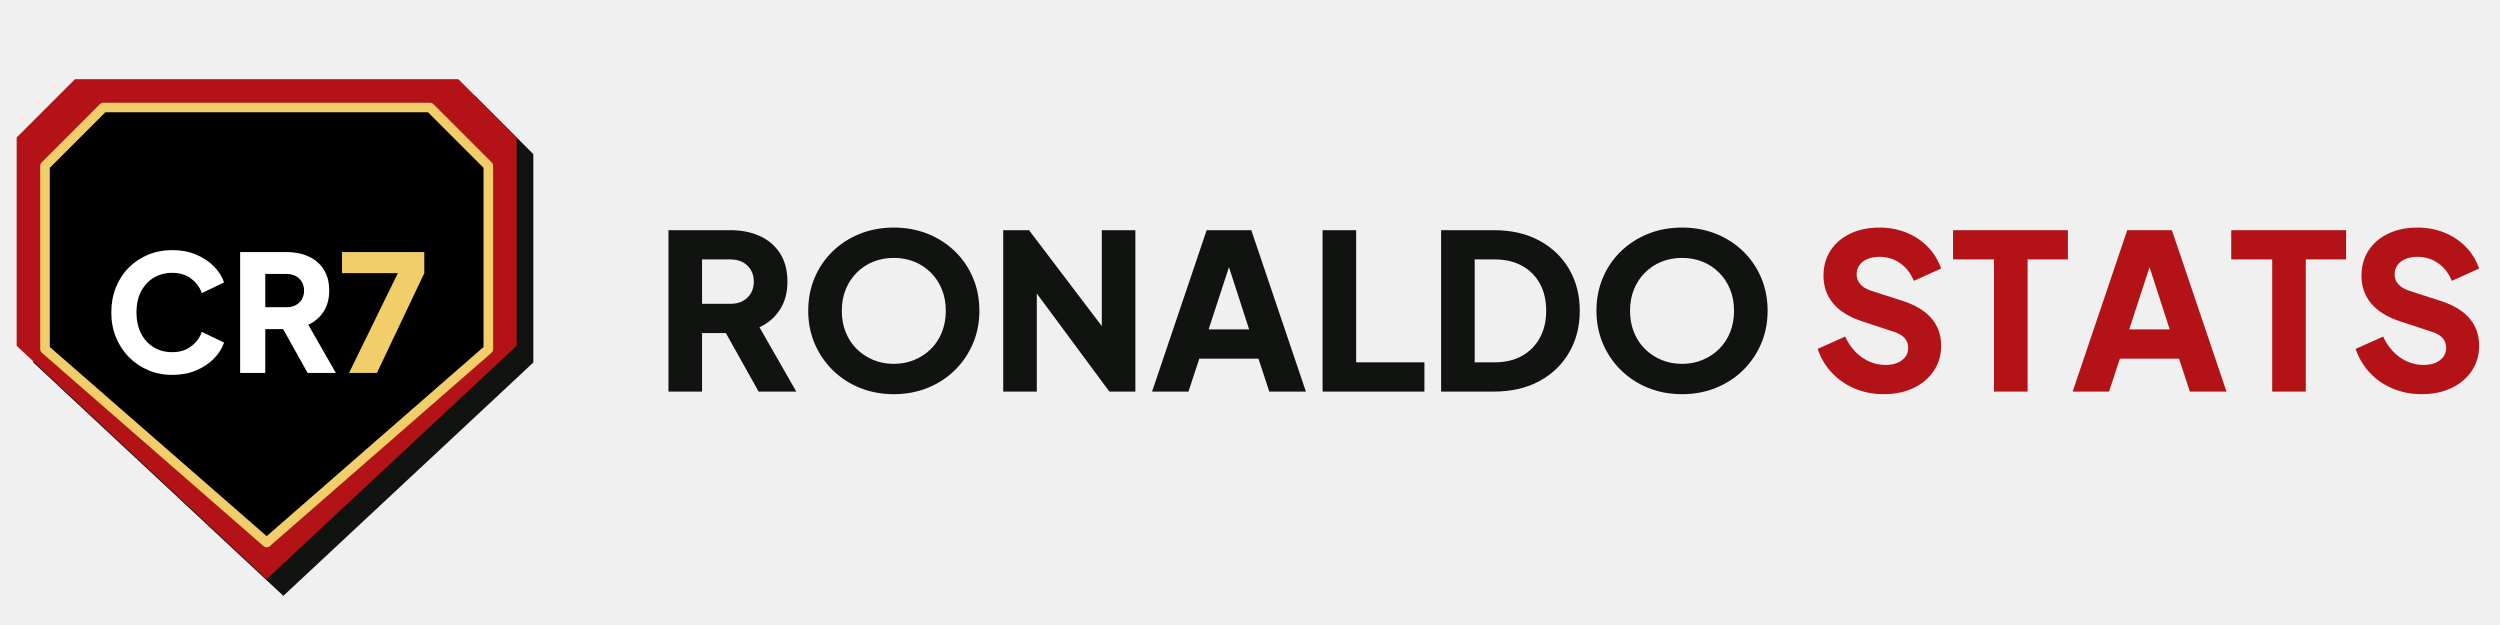
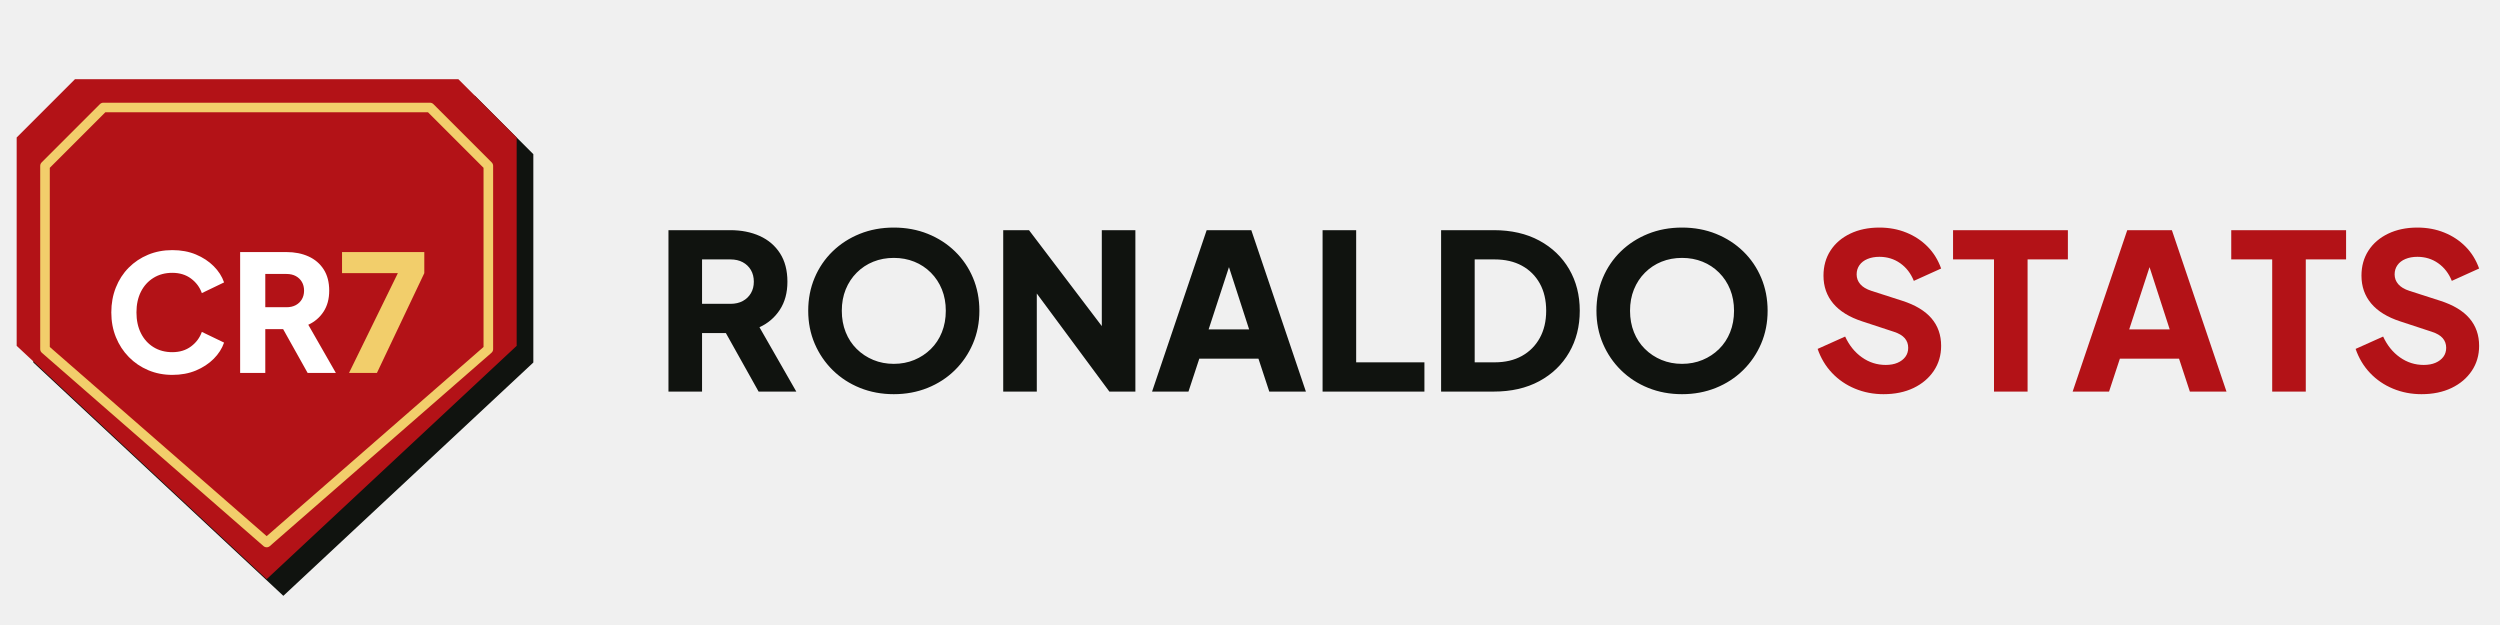
<svg xmlns="http://www.w3.org/2000/svg" viewBox="0 0 1200 300" width="1200" height="300" role="img" aria-label="RonaldoStats">
  <path d="M 44.000 46.000 L 228.000 46.000 L 256.000 74.000 L 256.000 174.000 L 136.000 286.000 L 16.000 174.000 L 16.000 74.000 Z" fill="#10130f" />
  <path d="M 36.000 38.000 L 220.000 38.000 L 248.000 66.000 L 248.000 166.000 L 128.000 278.000 L 8.000 166.000 L 8.000 66.000 Z" fill="#b31217" />
-   <path d="M 49.600 51.600 L 206.400 51.600 L 234.400 79.600 L 234.400 167.600 L 128.000 260.400 L 21.600 167.600 L 21.600 79.600 Z" stroke="#f2ce6b" stroke-width="4.60" stroke-linejoin="round" />
+   <path d="M 49.600 51.600 L 206.400 51.600 L 234.400 79.600 L 234.400 167.600 L 128.000 260.400 L 21.600 167.600 L 21.600 79.600 Z" fill="none" stroke="#f2ce6b" stroke-width="4.60" stroke-linejoin="round" />
  <path d="M82.711 179.946Q76.48 179.946 71.145 177.687Q65.81 175.429 61.838 171.379Q57.866 167.329 55.647 161.877Q53.427 156.425 53.427 149.961Q53.427 143.497 55.608 138.006Q57.788 132.515 61.76 128.504Q65.732 124.493 71.067 122.274Q76.402 120.054 82.711 120.054Q89.019 120.054 94.043 122.157Q99.066 124.26 102.571 127.764Q106.076 131.269 107.556 135.553L96.886 140.693Q95.406 136.487 91.706 133.722Q88.007 130.958 82.711 130.958Q77.571 130.958 73.676 133.372Q69.782 135.786 67.641 140.031Q65.499 144.276 65.499 149.961Q65.499 155.647 67.641 159.93Q69.782 164.214 73.676 166.628Q77.571 169.042 82.711 169.042Q88.007 169.042 91.706 166.278Q95.406 163.513 96.886 159.307L107.556 164.447Q106.076 168.731 102.571 172.236Q99.066 175.74 94.043 177.843Q89.019 179.946 82.711 179.946Z M115.266 179.011V120.989H137.463Q143.46 120.989 148.094 123.091Q152.728 125.194 155.376 129.322Q158.024 133.45 158.024 139.525Q158.024 145.444 155.298 149.611Q152.572 153.777 147.977 155.88L161.217 179.011H147.666L133.335 153.388L141.123 157.983H127.338V179.011ZM127.338 147.469H137.541Q140.111 147.469 141.98 146.456Q143.849 145.444 144.901 143.653Q145.952 141.861 145.952 139.525Q145.952 137.11 144.901 135.319Q143.849 133.528 141.98 132.515Q140.111 131.503 137.541 131.503H127.338Z" fill="#ffffff" />
  <path d="M167.526 179.011 190.969 131.113H164.177V120.989H203.664V131.113L180.922 179.011Z" fill="#f2ce6b" />
  <path d="M320.864 187.96V110.48H350.504Q358.512 110.48 364.7 113.288Q370.888 116.096 374.424 121.608Q377.96 127.12 377.96 135.232Q377.96 143.136 374.32 148.7Q370.68 154.264 364.544 157.072L382.224 187.96H364.128L344.992 153.744L355.392 159.88H336.984V187.96ZM336.984 145.84H350.608Q354.04 145.84 356.536 144.488Q359.032 143.136 360.436 140.744Q361.84 138.352 361.84 135.232Q361.84 132.008 360.436 129.616Q359.032 127.224 356.536 125.872Q354.04 124.52 350.608 124.52H336.984Z M429.024 189.208Q420.288 189.208 412.8 186.192Q405.312 183.176 399.748 177.716Q394.184 172.256 391.064 164.976Q387.944 157.696 387.944 149.168Q387.944 140.64 391.012 133.36Q394.08 126.08 399.644 120.672Q405.208 115.264 412.696 112.248Q420.184 109.232 429.024 109.232Q437.864 109.232 445.352 112.248Q452.84 115.264 458.404 120.672Q463.968 126.08 467.036 133.36Q470.104 140.64 470.104 149.168Q470.104 157.696 466.984 164.976Q463.864 172.256 458.3 177.716Q452.736 183.176 445.248 186.192Q437.76 189.208 429.024 189.208ZM429.024 174.648Q434.328 174.648 438.852 172.776Q443.376 170.904 446.808 167.524Q450.24 164.144 452.112 159.464Q453.984 154.784 453.984 149.168Q453.984 143.552 452.112 138.924Q450.24 134.296 446.808 130.864Q443.376 127.432 438.852 125.612Q434.328 123.792 429.024 123.792Q423.72 123.792 419.196 125.612Q414.672 127.432 411.24 130.864Q407.808 134.296 405.936 138.924Q404.064 143.552 404.064 149.168Q404.064 154.784 405.936 159.464Q407.808 164.144 411.24 167.524Q414.672 170.904 419.196 172.776Q423.72 174.648 429.024 174.648Z M481.544 187.96V110.48H493.92L535.52 165.288L528.864 166.848V110.48H544.984V187.96H532.504L491.632 132.736L497.664 131.176V187.96Z M552.992 187.96 579.2 110.48H600.624L626.832 187.96H609.256L604.056 172.152H575.664L570.464 187.96ZM580.136 158.112H599.584L587.728 121.504H592.096Z M634.84 187.96V110.48H650.96V173.92H683.72V187.96Z M691.728 187.96V110.48H717.0Q729.584 110.48 738.84 115.472Q748.096 120.464 753.192 129.2Q758.288 137.936 758.288 149.168Q758.288 160.4 753.192 169.188Q748.096 177.976 738.84 182.968Q729.584 187.96 717.0 187.96ZM707.848 173.92H717.416Q725.008 173.92 730.52 170.852Q736.032 167.784 739.1 162.22Q742.168 156.656 742.168 149.168Q742.168 141.576 739.1 136.064Q736.032 130.552 730.52 127.536Q725.008 124.52 717.416 124.52H707.848Z M807.376 189.208Q798.64 189.208 791.152 186.192Q783.664 183.176 778.1 177.716Q772.536 172.256 769.416 164.976Q766.296 157.696 766.296 149.168Q766.296 140.64 769.364 133.36Q772.432 126.08 777.996 120.672Q783.56 115.264 791.048 112.248Q798.536 109.232 807.376 109.232Q816.216 109.232 823.704 112.248Q831.192 115.264 836.756 120.672Q842.32 126.08 845.388 133.36Q848.456 140.64 848.456 149.168Q848.456 157.696 845.336 164.976Q842.216 172.256 836.652 177.716Q831.088 183.176 823.6 186.192Q816.112 189.208 807.376 189.208ZM807.376 174.648Q812.68 174.648 817.204 172.776Q821.728 170.904 825.16 167.524Q828.592 164.144 830.464 159.464Q832.336 154.784 832.336 149.168Q832.336 143.552 830.464 138.924Q828.592 134.296 825.16 130.864Q821.728 127.432 817.204 125.612Q812.68 123.792 807.376 123.792Q802.072 123.792 797.548 125.612Q793.024 127.432 789.592 130.864Q786.16 134.296 784.288 138.924Q782.416 143.552 782.416 149.168Q782.416 154.784 784.288 159.464Q786.16 164.144 789.592 167.524Q793.024 170.904 797.548 172.776Q802.072 174.648 807.376 174.648Z" fill="#10130f" />
  <path d="M904.08 189.208Q896.8 189.208 890.404 186.556Q884.008 183.904 879.38 179.016Q874.752 174.128 872.464 167.472L885.672 161.544Q888.584 167.888 893.732 171.528Q898.88 175.168 905.12 175.168Q908.448 175.168 910.84 174.128Q913.232 173.088 914.584 171.268Q915.936 169.448 915.936 166.952Q915.936 164.248 914.272 162.324Q912.608 160.4 909.072 159.256L893.888 154.264Q884.632 151.248 879.952 145.684Q875.272 140.12 875.272 132.32Q875.272 125.456 878.652 120.256Q882.032 115.056 888.116 112.144Q894.2 109.232 902.104 109.232Q909.072 109.232 915.0 111.624Q920.928 114.016 925.244 118.384Q929.56 122.752 931.744 128.888L918.64 134.816Q916.456 129.408 912.088 126.34Q907.72 123.272 902.104 123.272Q898.88 123.272 896.384 124.312Q893.888 125.352 892.536 127.276Q891.184 129.2 891.184 131.696Q891.184 134.4 892.952 136.428Q894.72 138.456 898.256 139.6L913.128 144.384Q922.488 147.4 927.116 152.808Q931.744 158.216 931.744 166.016Q931.744 172.776 928.208 178.028Q924.672 183.28 918.484 186.244Q912.296 189.208 904.08 189.208Z M957.12 187.96V124.52H937.464V110.48H992.584V124.52H973.24V187.96Z M994.872 187.96 1021.08 110.48H1042.504L1068.712 187.96H1051.136L1045.936 172.152H1017.544L1012.344 187.96ZM1022.016 158.112H1041.464L1029.608 121.504H1033.976Z M1090.656 187.96V124.52H1071.0V110.48H1126.12V124.52H1106.776V187.96Z M1162.312 189.208Q1155.032 189.208 1148.636 186.556Q1142.24 183.904 1137.612 179.016Q1132.984 174.128 1130.696 167.472L1143.904 161.544Q1146.816 167.888 1151.964 171.528Q1157.112 175.168 1163.352 175.168Q1166.68 175.168 1169.072 174.128Q1171.464 173.088 1172.816 171.268Q1174.168 169.448 1174.168 166.952Q1174.168 164.248 1172.504 162.324Q1170.84 160.4 1167.304 159.256L1152.12 154.264Q1142.864 151.248 1138.184 145.684Q1133.504 140.12 1133.504 132.32Q1133.504 125.456 1136.884 120.256Q1140.264 115.056 1146.348 112.144Q1152.432 109.232 1160.336 109.232Q1167.304 109.232 1173.232 111.624Q1179.16 114.016 1183.476 118.384Q1187.792 122.752 1189.976 128.888L1176.872 134.816Q1174.688 129.408 1170.32 126.34Q1165.952 123.272 1160.336 123.272Q1157.112 123.272 1154.616 124.312Q1152.12 125.352 1150.768 127.276Q1149.416 129.2 1149.416 131.696Q1149.416 134.4 1151.184 136.428Q1152.952 138.456 1156.488 139.6L1171.36 144.384Q1180.72 147.4 1185.348 152.808Q1189.976 158.216 1189.976 166.016Q1189.976 172.776 1186.44 178.028Q1182.904 183.28 1176.716 186.244Q1170.528 189.208 1162.312 189.208Z" fill="#b31217" />
</svg>
